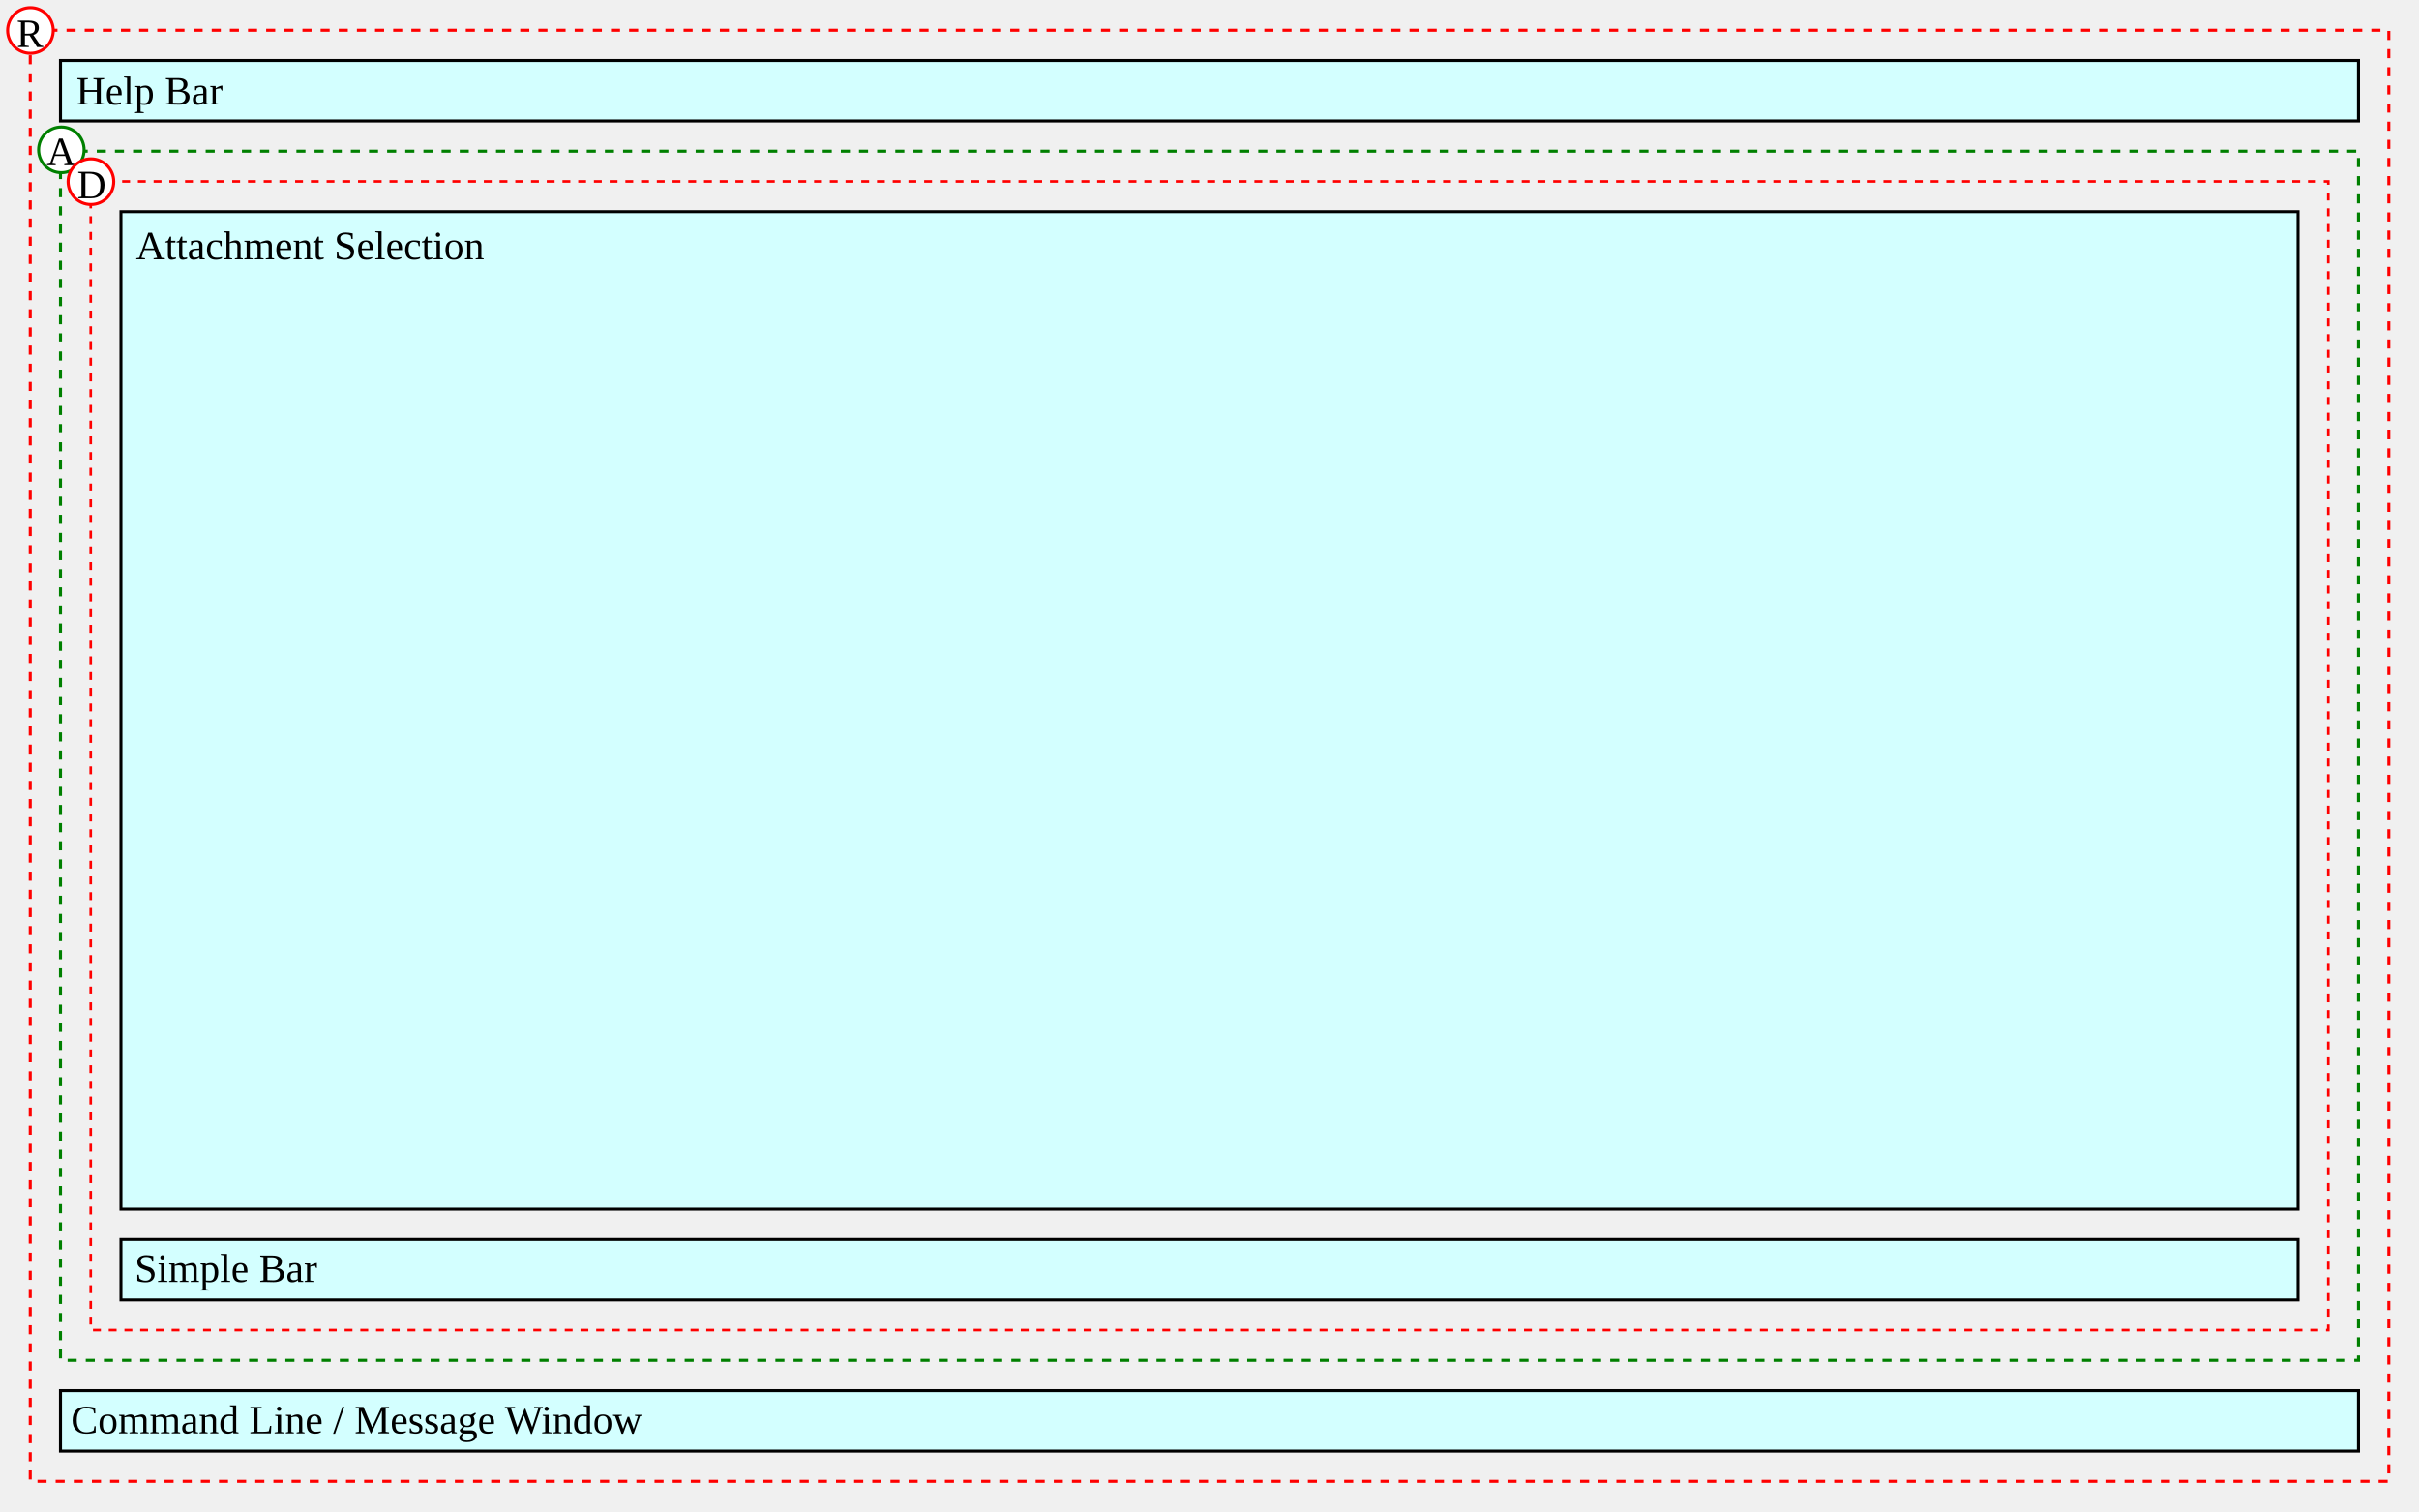
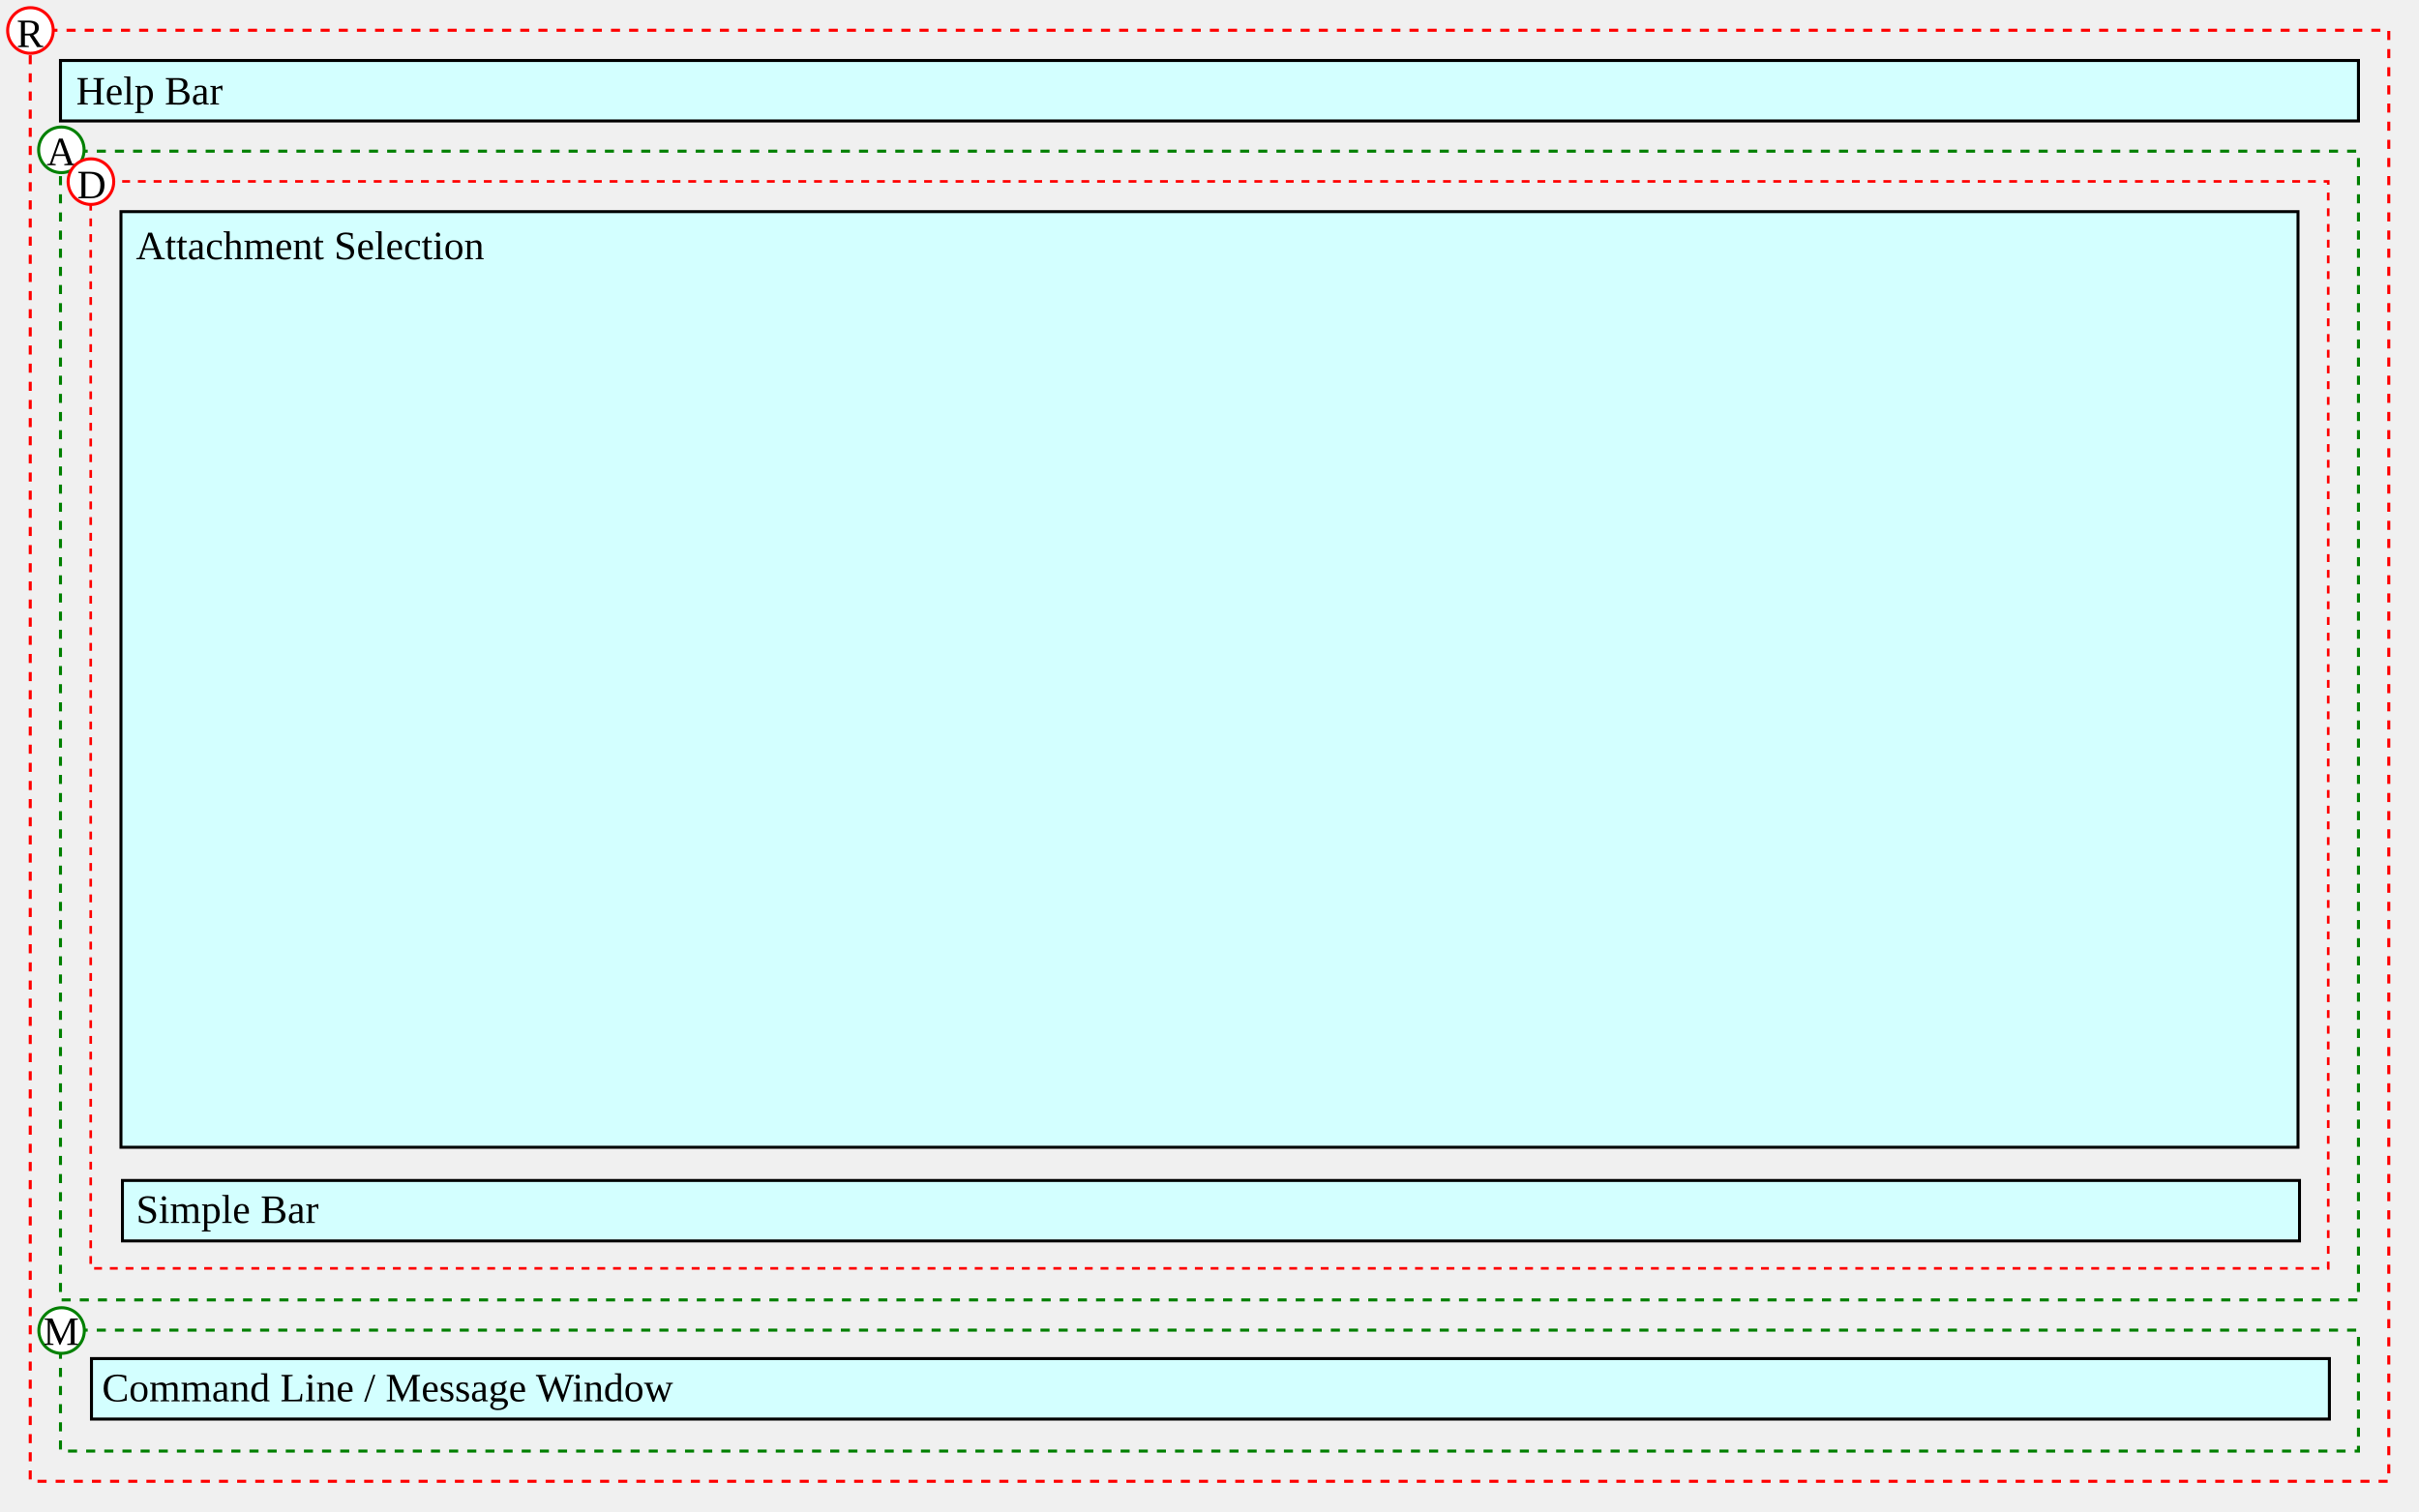
- <svg xmlns="http://www.w3.org/2000/svg" width="800" height="500" version="1.1" viewBox="0 0 211.67 132.29">
-   <g transform="translate(12.817 -77.777)">
-     <g stroke-width=".265">
-       <rect x="-10.171" y="80.423" width="206.38" height="127" fill="none" stroke="#f00" stroke-dasharray="0.794,0.794" />
-       <rect x="-7.525" y="91.006" width="201.08" height="105.83" fill="none" stroke="#008000" stroke-dasharray="0.794, 0.794" />
-       <rect x="-7.525" y="199.49" width="201.08" height="5.292" fill="#d3ffff" stroke="#000" />
-     </g>
-     <g transform="translate(29.104 84.667)">
-       <g transform="translate(-29.104 -84.667)">
-         <rect x="-7.525" y="83.069" width="201.08" height="5.292" fill="#d3ffff" stroke="#000" stroke-width=".265" />
-         <text x="-6.158" y="86.922" fill="#000000" font-size="3.528px" stroke-width=".265" style="line-height:1.25" xml:space="preserve">
-           <tspan x="-6.158" y="86.922" stroke-width=".265">Help Bar</tspan>
-         </text>
-       </g>
-     </g>
-     <g>
-       <rect x="-2.233" y="96.298" width="190.5" height="87.313" fill="#d3ffff" stroke="#000" stroke-width=".26" />
-       <text x="-0.922" y="100.47" fill="#000000" font-size="3.528px" stroke-width=".265" style="line-height:1.25" xml:space="preserve">
-         <tspan x="-0.922" y="100.47" stroke-width=".265">Attachment Selection</tspan>
-       </text>
-       <text x="-6.602" y="203.23" fill="#000000" font-size="3.528px" stroke-width=".265" style="line-height:1.25" xml:space="preserve">
-         <tspan x="-6.602" y="203.23" stroke-width=".265">Command Line / Message Window</tspan>
-       </text>
-     </g>
-     <g transform="translate(-17.988 8.4706)">
-       <ellipse cx="7.835" cy="71.973" rx="1.996" ry="1.996" fill="#fff" stroke="#f00" stroke-width=".265" />
-       <text x="6.617" y="73.426" fill="#000000" font-size="3.528px" stroke-width=".265" style="line-height:1.25" xml:space="preserve">
-         <tspan x="6.617" y="73.426" fill="#000000" stroke-width=".265">R</tspan>
-       </text>
-     </g>
-     <g transform="translate(-20.578 18.93)">
-       <ellipse cx="13.13" cy="71.959" rx="1.99" ry="1.997" fill="#fff" stroke="#008000" stroke-width=".265" />
-       <text x="11.841" y="73.305" fill="#000000" font-size="3.528px" stroke-width=".265" style="line-height:1.25" xml:space="preserve">
-         <tspan x="11.841" y="73.305" fill="#000000" stroke-width=".265">A</tspan>
-       </text>
-     </g>
-     <g>
-       <rect x="-2.233" y="186.26" width="190.5" height="5.292" fill="#d3ffff" stroke="#000" stroke-width=".26" />
-       <text x="-1.031" y="189.977" fill="#000000" font-size="3.528px" stroke-width=".265" style="line-height:1.25" xml:space="preserve">
-         <tspan x="-1.031" y="189.977" stroke-width=".265">Simple Bar</tspan>
-       </text>
-       <rect x="-4.879" y="93.652" width="195.79" height="100.54" fill="none" stroke="#f00" stroke-dasharray="0.688, 0.688" stroke-width=".229" />
-     </g>
-     <g transform="translate(-12.696 21.7)">
-       <ellipse cx="7.835" cy="71.973" rx="1.996" ry="1.996" fill="#fff" stroke="#f00" stroke-width=".265" />
-       <text x="6.617" y="73.426" fill="#000000" font-size="3.528px" stroke-width=".265" style="line-height:1.25" xml:space="preserve">
-         <tspan x="6.617" y="73.426" fill="#000000" stroke-width=".265">D</tspan>
-       </text>
-       <g fill="black" font-family="sans-serif" font-size="10.583px">
-         <text style="line-height:1.25;shape-inside:url(#rect374);white-space:pre" xml:space="preserve" />
-         <text style="line-height:1.25;shape-inside:url(#rect380);white-space:pre" xml:space="preserve" />
-         <text style="line-height:1.25;shape-inside:url(#rect386);white-space:pre" xml:space="preserve" />
-       </g>
-     </g>
-   </g>
+ <svg xmlns="http://www.w3.org/2000/svg" width="800" height="500" version="1.1" viewBox="0 0 211.67 132.29" id="svg15">
+   <defs id="defs15" />
+   <rect x="2.646" y="2.646" width="206.38" height="127" fill="none" stroke="#ff0000" stroke-dasharray="0.794, 0.794" id="rect1" style="stroke-width:0.265" />
+   <rect x="5.292" y="13.229" width="201.08" height="100.542" fill="none" stroke="#008000" stroke-dasharray="0.794, 0.794" id="rect2" style="stroke-width:0.265" />
+   <rect x="5.292" y="116.417" width="201.08" height="10.584" fill="none" stroke="#008000" stroke-dasharray="0.794, 0.794" id="rect2-3" style="stroke-width:0.265" />
+   <rect x="8.004" y="118.908" width="195.825" height="5.292" fill="#d3ffff" stroke="#000000" id="rect3" style="stroke-width:0.265" />
+   <text x="8.928" y="122.648" fill="#000000" font-size="3.528px" stroke-width="0.265" style="line-height:1.25" xml:space="preserve" id="text6">
+     <tspan id="tspan1" x="-30.335" y="-55.279" style="stroke-width:0.265">
+       <tspan x="8.928" y="122.648" stroke-width="0.265" id="tspan6" />
+     </tspan>
+     <tspan id="tspan2" x="8.928" y="122.648" style="stroke-width:0.265">
+       <tspan x="8.928" y="122.648" stroke-width="0.265" id="tspan3">Command Line / Message Window</tspan>
+     </tspan>
+   </text>
+   <ellipse cx="5.39" cy="116.451" rx="1.99" ry="1.997" fill="#ffffff" stroke="#008000" stroke-width="0.265" id="ellipse7-5" />
+   <text x="3.79" y="117.71" fill="#000000" font-size="3.528px" stroke-width="0.265" style="line-height:1.25" xml:space="preserve" id="text8-3">
+     <tspan x="3.79" y="117.71" fill="#000000" stroke-width="0.265" id="tspan8-5">M</tspan>
+   </text>
+   <rect x="5.292" y="5.292" width="201.08" height="5.292" fill="#d3ffff" stroke="#000000" stroke-width="0.265" id="rect4" />
+   <text x="6.659" y="9.145" fill="#000000" font-size="3.528px" stroke-width="0.265" style="line-height:1.25" xml:space="preserve" id="text4">
+     <tspan x="6.659" y="9.145" stroke-width="0.265" id="tspan4">Help Bar</tspan>
+   </text>
+   <rect x="10.584" y="18.521" width="190.5" height="81.89" fill="#d3ffff" stroke="#000000" stroke-width="0.26" id="rect5" />
+   <text x="11.895" y="22.693" fill="#000000" font-size="3.528px" stroke-width="0.265" style="line-height:1.25" xml:space="preserve" id="text5">
+     <tspan x="11.895" y="22.693" stroke-width="0.265" id="tspan5">Attachment Selection</tspan>
+   </text>
+   <circle cx="2.664" cy="2.667" fill="#ffffff" stroke="#ff0000" stroke-width="0.265" id="ellipse6" r="1.996" />
+   <text x="1.446" y="4.119" fill="#000000" font-size="3.528px" stroke-width="0.265" style="line-height:1.25" xml:space="preserve" id="text7">
+     <tspan x="1.446" y="4.119" fill="#000000" stroke-width="0.265" id="tspan7">R</tspan>
+   </text>
+   <ellipse cx="5.369" cy="13.112" rx="1.99" ry="1.997" fill="#ffffff" stroke="#008000" stroke-width="0.265" id="ellipse7" />
+   <text x="4.08" y="14.458" fill="#000000" font-size="3.528px" stroke-width="0.265" style="line-height:1.25" xml:space="preserve" id="text8">
+     <tspan x="4.08" y="14.458" fill="#000000" stroke-width="0.265" id="tspan8">A</tspan>
+   </text>
+   <rect x="10.714" y="103.317" width="190.5" height="5.292" fill="#d3ffff" stroke="#000000" stroke-width="0.26" id="rect8" />
+   <text x="11.916" y="107.034" fill="#000000" font-size="3.528px" stroke-width="0.265" style="line-height:1.25" xml:space="preserve" id="text9">
+     <tspan x="11.916" y="107.034" stroke-width="0.265" id="tspan9">Simple Bar</tspan>
+   </text>
+   <rect x="7.938" y="15.875" width="195.79" height="95.135" fill="none" stroke="#ff0000" stroke-dasharray="0.688, 0.688" stroke-width="0.229" id="rect9" />
+   <circle cx="7.956" cy="15.896" fill="#ffffff" stroke="#ff0000" stroke-width="0.265" id="ellipse9" r="1.996" />
+   <text x="6.738" y="17.349" fill="#000000" font-size="3.528px" stroke-width="0.265" style="line-height:1.25" xml:space="preserve" id="text10">
+     <tspan x="6.738" y="17.349" fill="#000000" stroke-width="0.265" id="tspan10">D</tspan>
+   </text>
+   <text style="font-size:10.583px;line-height:1.25;font-family:sans-serif;white-space:pre;shape-inside:url(#rect374);fill:#000000" xml:space="preserve" id="text11" transform="translate(0.121,-56.077)" />
+   <text style="font-size:10.583px;line-height:1.25;font-family:sans-serif;white-space:pre;shape-inside:url(#rect380);fill:#000000" xml:space="preserve" id="text12" transform="translate(0.121,-56.077)" />
+   <text style="font-size:10.583px;line-height:1.25;font-family:sans-serif;white-space:pre;shape-inside:url(#rect386);fill:#000000" xml:space="preserve" id="text13" transform="translate(0.121,-56.077)" />
</svg>
